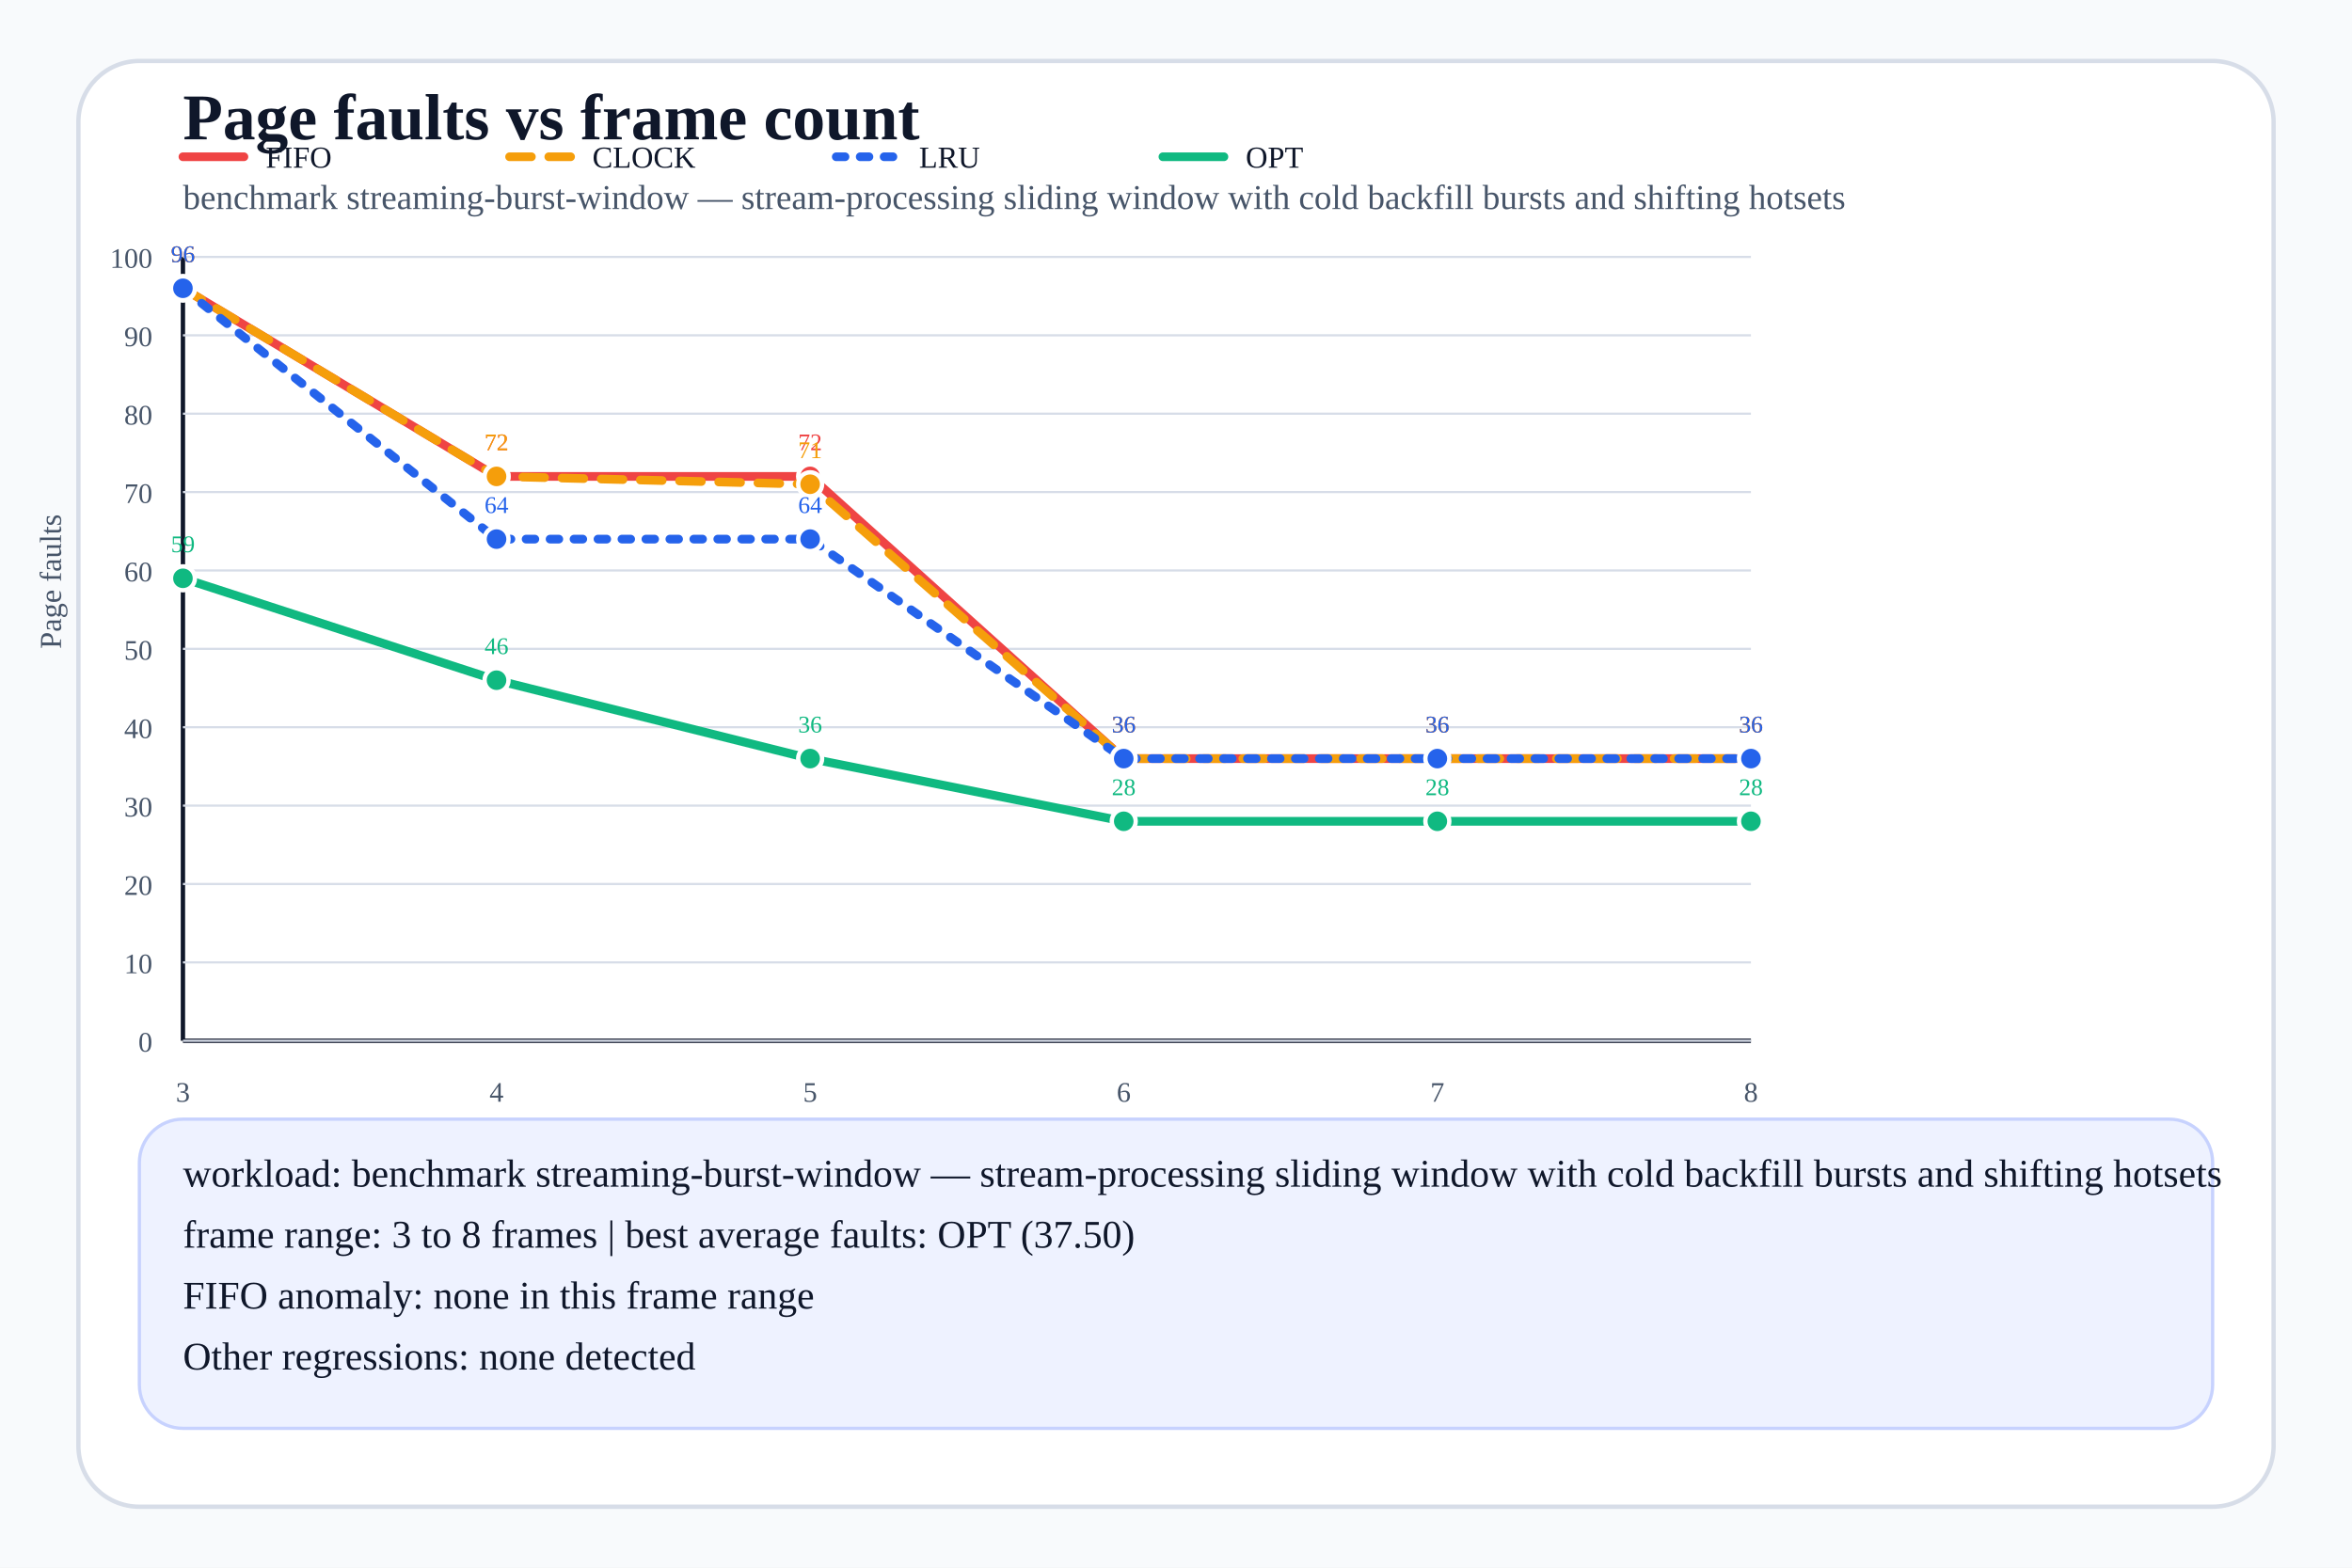
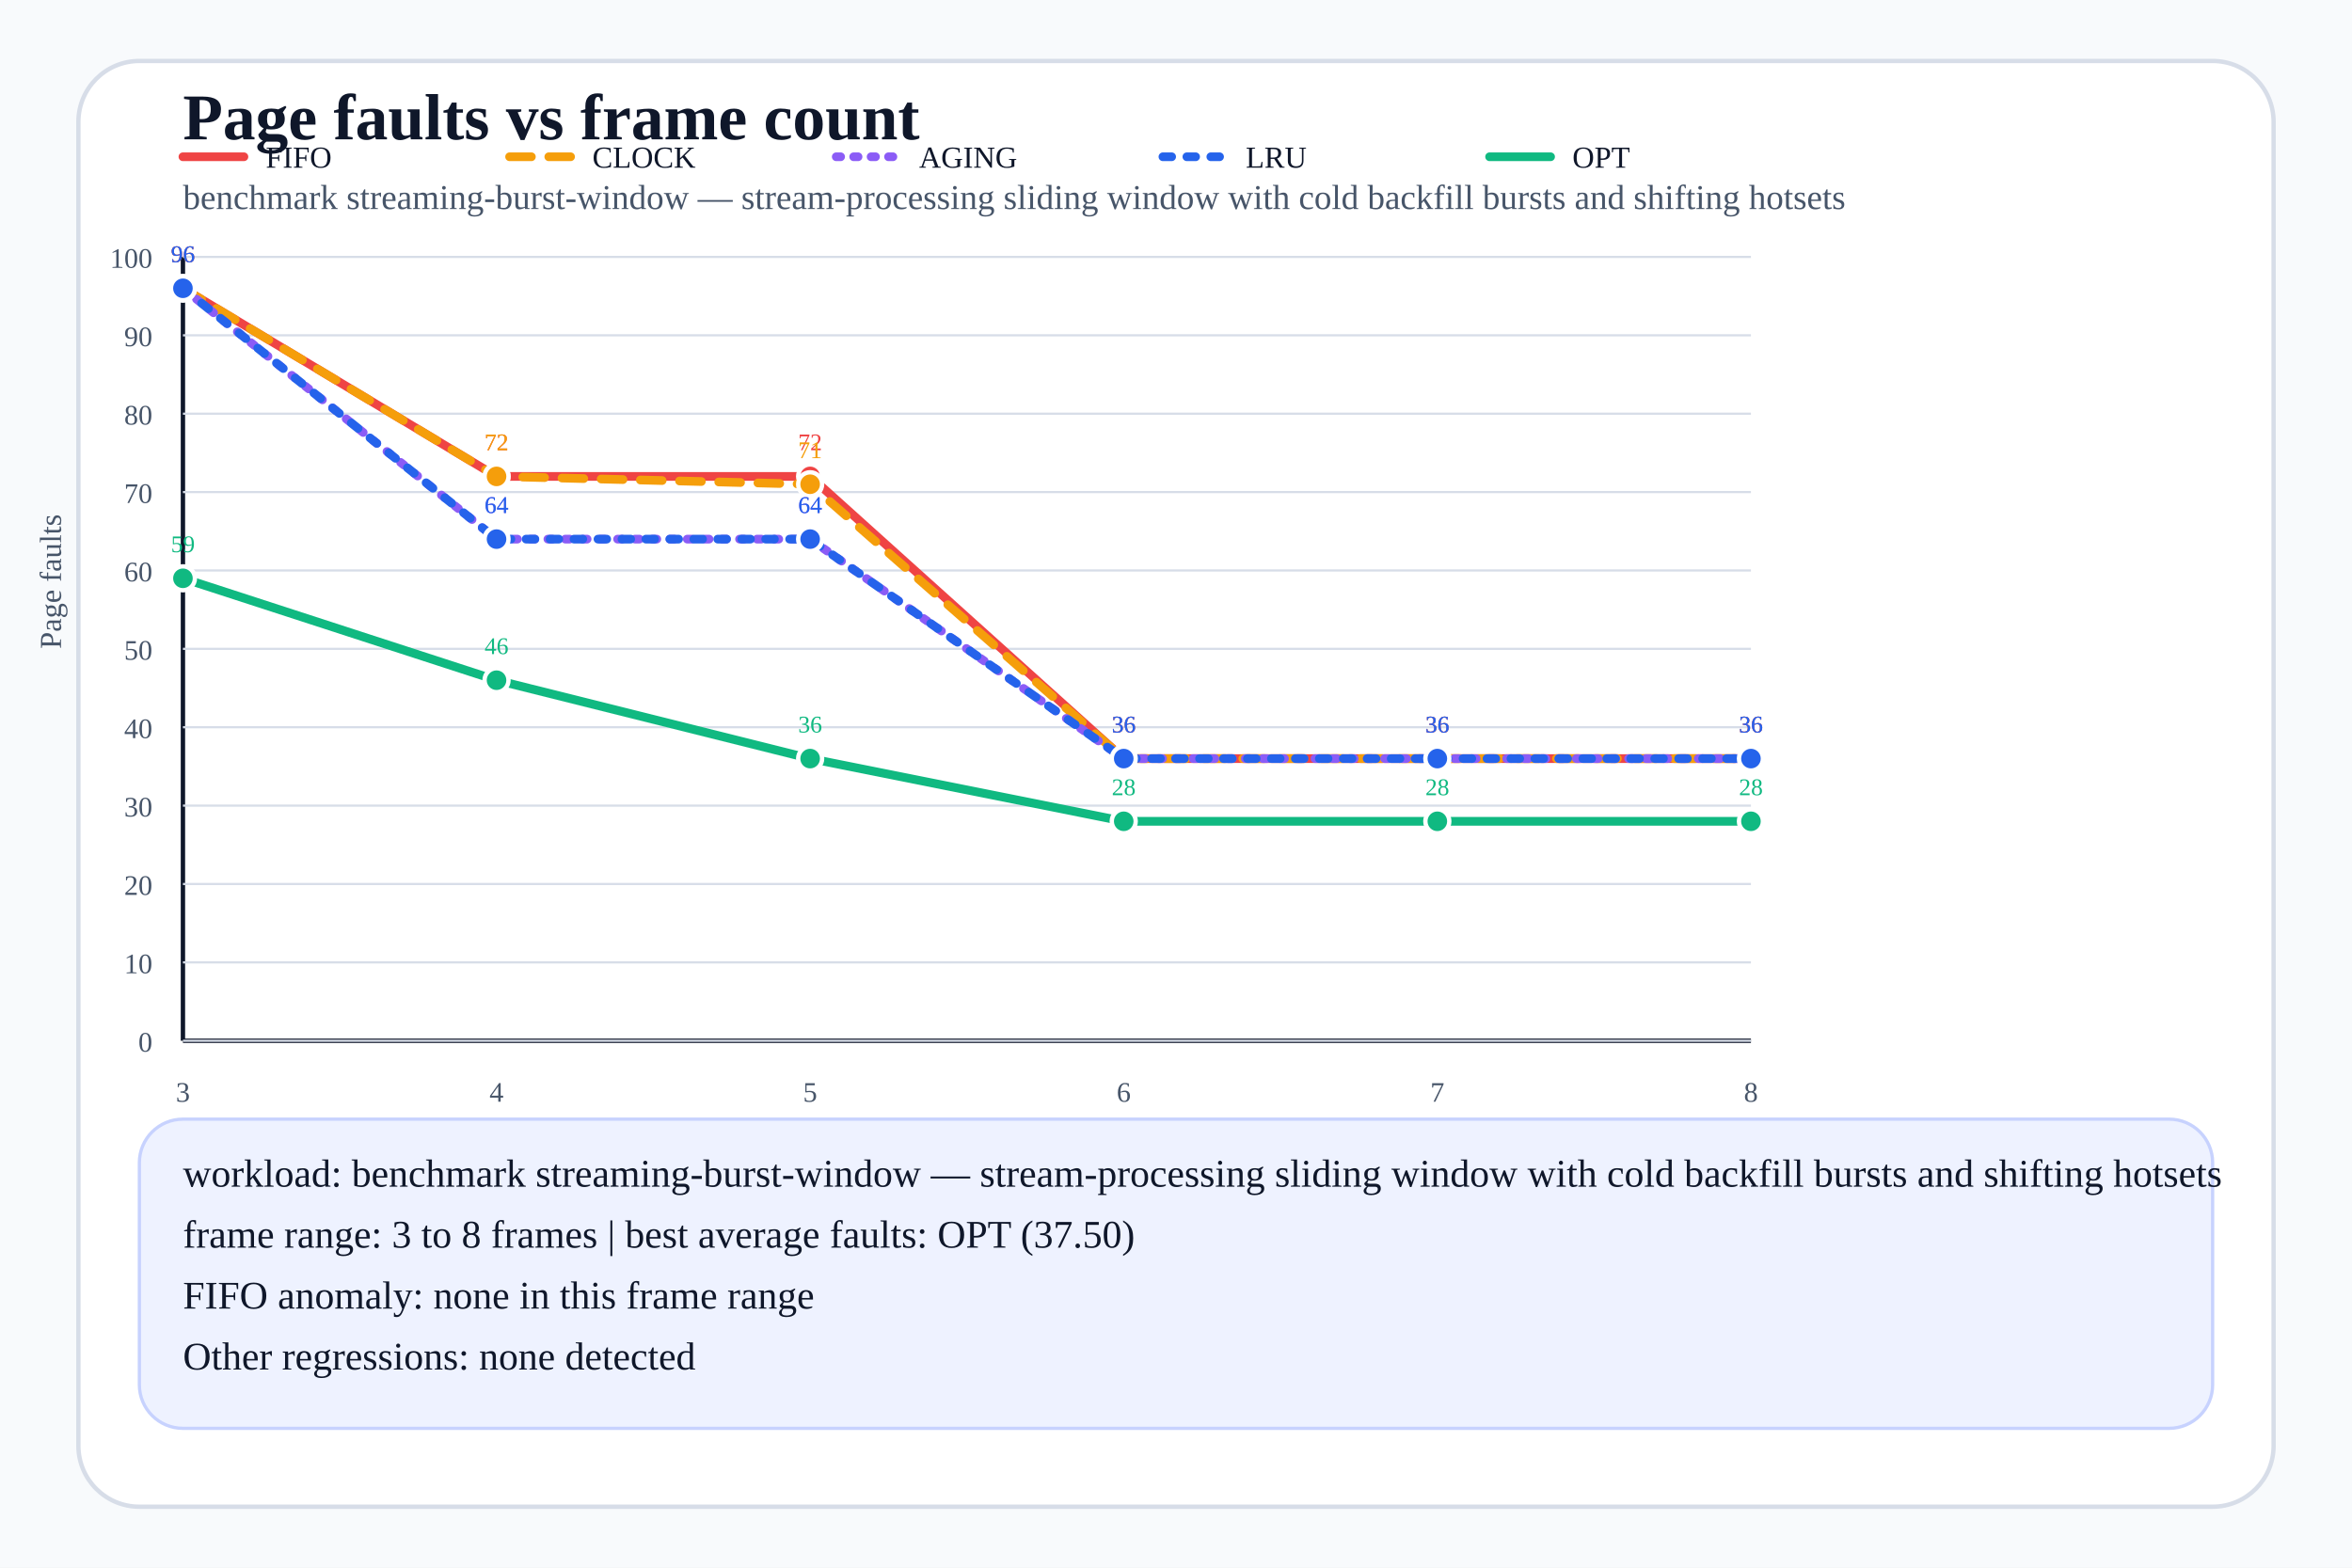
<svg xmlns="http://www.w3.org/2000/svg" width="1080" height="720" viewBox="0 0 1080 720" role="img" aria-labelledby="page-replacement-streaming-burst-window-title page-replacement-streaming-burst-window-desc">
  <rect width="100%" height="100%" fill="#f8fafc" />
  <rect x="36" y="28" width="1008" height="664" rx="28" fill="#ffffff" stroke="#d7dde8" stroke-width="2" />
  <text x="84" y="64" font-size="30" font-weight="700" fill="#0f172a">Page faults vs frame count</text>
  <text x="84" y="96" font-size="16" fill="#475569">benchmark streaming-burst-window — stream-processing sliding window with cold backfill bursts and shifting hotsets</text>
  <line x1="84" y1="72" x2="112" y2="72" stroke="#ef4444" stroke-width="4" stroke-linecap="round" />
  <text x="122" y="77" font-size="14" fill="#0f172a">FIFO</text>
  <line x1="234" y1="72" x2="262" y2="72" stroke="#f59e0b" stroke-width="4" stroke-linecap="round" stroke-dasharray="10 8" />
  <text x="272" y="77" font-size="14" fill="#0f172a">CLOCK</text>
-   <line x1="384" y1="72" x2="412" y2="72" stroke="#2563eb" stroke-width="4" stroke-linecap="round" stroke-dasharray="4 7" />
-   <text x="422" y="77" font-size="14" fill="#0f172a">LRU</text>
-   <line x1="534" y1="72" x2="562" y2="72" stroke="#10b981" stroke-width="4" stroke-linecap="round" />
-   <text x="572" y="77" font-size="14" fill="#0f172a">OPT</text>
+   <line x1="384" y1="72" x2="412" y2="72" stroke="#8b5cf6" stroke-width="4" stroke-linecap="round" stroke-dasharray="2 6" />
+   <text x="422" y="77" font-size="14" fill="#0f172a">AGING</text>
+   <line x1="534" y1="72" x2="562" y2="72" stroke="#2563eb" stroke-width="4" stroke-linecap="round" stroke-dasharray="4 7" />
+   <text x="572" y="77" font-size="14" fill="#0f172a">LRU</text>
+   <line x1="684" y1="72" x2="712" y2="72" stroke="#10b981" stroke-width="4" stroke-linecap="round" />
+   <text x="722" y="77" font-size="14" fill="#0f172a">OPT</text>
  <line x1="84" y1="118" x2="84" y2="478" stroke="#0f172a" stroke-width="2" />
  <line x1="84" y1="478" x2="804" y2="478" stroke="#0f172a" stroke-width="2" />
  <line x1="84" y1="478.00" x2="804" y2="478.00" stroke="#d7dde8" stroke-width="1" />
  <text x="70" y="483.00" font-size="13" text-anchor="end" fill="#475569">0</text>
  <line x1="84" y1="442.00" x2="804" y2="442.00" stroke="#d7dde8" stroke-width="1" />
  <text x="70" y="447.00" font-size="13" text-anchor="end" fill="#475569">10</text>
  <line x1="84" y1="406.00" x2="804" y2="406.00" stroke="#d7dde8" stroke-width="1" />
  <text x="70" y="411.00" font-size="13" text-anchor="end" fill="#475569">20</text>
  <line x1="84" y1="370.00" x2="804" y2="370.00" stroke="#d7dde8" stroke-width="1" />
  <text x="70" y="375.00" font-size="13" text-anchor="end" fill="#475569">30</text>
  <line x1="84" y1="334.00" x2="804" y2="334.00" stroke="#d7dde8" stroke-width="1" />
  <text x="70" y="339.00" font-size="13" text-anchor="end" fill="#475569">40</text>
  <line x1="84" y1="298.00" x2="804" y2="298.00" stroke="#d7dde8" stroke-width="1" />
  <text x="70" y="303.00" font-size="13" text-anchor="end" fill="#475569">50</text>
  <line x1="84" y1="262.00" x2="804" y2="262.00" stroke="#d7dde8" stroke-width="1" />
  <text x="70" y="267.00" font-size="13" text-anchor="end" fill="#475569">60</text>
  <line x1="84" y1="226.00" x2="804" y2="226.00" stroke="#d7dde8" stroke-width="1" />
  <text x="70" y="231.00" font-size="13" text-anchor="end" fill="#475569">70</text>
  <line x1="84" y1="190.00" x2="804" y2="190.00" stroke="#d7dde8" stroke-width="1" />
  <text x="70" y="195.00" font-size="13" text-anchor="end" fill="#475569">80</text>
  <line x1="84" y1="154.00" x2="804" y2="154.00" stroke="#d7dde8" stroke-width="1" />
  <text x="70" y="159.00" font-size="13" text-anchor="end" fill="#475569">90</text>
  <line x1="84" y1="118.00" x2="804" y2="118.00" stroke="#d7dde8" stroke-width="1" />
  <text x="70" y="123.00" font-size="13" text-anchor="end" fill="#475569">100</text>
  <text x="84.00" y="506" font-size="13" text-anchor="middle" fill="#475569">3</text>
  <text x="228.00" y="506" font-size="13" text-anchor="middle" fill="#475569">4</text>
  <text x="372.00" y="506" font-size="13" text-anchor="middle" fill="#475569">5</text>
  <text x="516.00" y="506" font-size="13" text-anchor="middle" fill="#475569">6</text>
  <text x="660.00" y="506" font-size="13" text-anchor="middle" fill="#475569">7</text>
  <text x="804.00" y="506" font-size="13" text-anchor="middle" fill="#475569">8</text>
  <text x="444.00" y="534" font-size="14" text-anchor="middle" fill="#475569">Frames</text>
  <text x="28" y="298.00" font-size="14" fill="#475569" transform="rotate(-90 28 298.00)">Page faults</text>
  <polyline fill="none" stroke="#ef4444" stroke-width="4" stroke-linecap="round" stroke-linejoin="round" points="84.00,132.40 228.00,218.80 372.00,218.80 516.00,348.40 660.00,348.40 804.00,348.40" />
  <circle cx="84.00" cy="132.40" r="5.5" fill="#ef4444" stroke="#ffffff" stroke-width="2" />
  <text x="84.00" y="120.40" font-size="11" text-anchor="middle" fill="#ef4444">96</text>
  <circle cx="228.00" cy="218.80" r="5.5" fill="#ef4444" stroke="#ffffff" stroke-width="2" />
  <text x="228.00" y="206.80" font-size="11" text-anchor="middle" fill="#ef4444">72</text>
  <circle cx="372.00" cy="218.80" r="5.5" fill="#ef4444" stroke="#ffffff" stroke-width="2" />
  <text x="372.00" y="206.80" font-size="11" text-anchor="middle" fill="#ef4444">72</text>
  <circle cx="516.00" cy="348.40" r="5.5" fill="#ef4444" stroke="#ffffff" stroke-width="2" />
  <text x="516.00" y="336.40" font-size="11" text-anchor="middle" fill="#ef4444">36</text>
  <circle cx="660.00" cy="348.40" r="5.5" fill="#ef4444" stroke="#ffffff" stroke-width="2" />
  <text x="660.00" y="336.40" font-size="11" text-anchor="middle" fill="#ef4444">36</text>
  <circle cx="804.00" cy="348.40" r="5.5" fill="#ef4444" stroke="#ffffff" stroke-width="2" />
  <text x="804.00" y="336.40" font-size="11" text-anchor="middle" fill="#ef4444">36</text>
  <polyline fill="none" stroke="#f59e0b" stroke-width="4" stroke-linecap="round" stroke-linejoin="round" points="84.00,132.40 228.00,218.80 372.00,222.40 516.00,348.40 660.00,348.40 804.00,348.40" stroke-dasharray="10 8" />
  <circle cx="84.00" cy="132.40" r="5.5" fill="#f59e0b" stroke="#ffffff" stroke-width="2" />
  <text x="84.00" y="120.40" font-size="11" text-anchor="middle" fill="#f59e0b">96</text>
  <circle cx="228.00" cy="218.80" r="5.5" fill="#f59e0b" stroke="#ffffff" stroke-width="2" />
  <text x="228.00" y="206.80" font-size="11" text-anchor="middle" fill="#f59e0b">72</text>
  <circle cx="372.00" cy="222.40" r="5.5" fill="#f59e0b" stroke="#ffffff" stroke-width="2" />
  <text x="372.00" y="210.40" font-size="11" text-anchor="middle" fill="#f59e0b">71</text>
  <circle cx="516.00" cy="348.40" r="5.5" fill="#f59e0b" stroke="#ffffff" stroke-width="2" />
  <text x="516.00" y="336.40" font-size="11" text-anchor="middle" fill="#f59e0b">36</text>
  <circle cx="660.00" cy="348.40" r="5.5" fill="#f59e0b" stroke="#ffffff" stroke-width="2" />
  <text x="660.00" y="336.40" font-size="11" text-anchor="middle" fill="#f59e0b">36</text>
  <circle cx="804.00" cy="348.40" r="5.5" fill="#f59e0b" stroke="#ffffff" stroke-width="2" />
  <text x="804.00" y="336.40" font-size="11" text-anchor="middle" fill="#f59e0b">36</text>
+   <polyline fill="none" stroke="#8b5cf6" stroke-width="4" stroke-linecap="round" stroke-linejoin="round" points="84.00,132.40 228.00,247.60 372.00,247.60 516.00,348.40 660.00,348.40 804.00,348.40" stroke-dasharray="2 6" />
+   <circle cx="84.00" cy="132.40" r="5.5" fill="#8b5cf6" stroke="#ffffff" stroke-width="2" />
+   <text x="84.00" y="120.40" font-size="11" text-anchor="middle" fill="#8b5cf6">96</text>
+   <circle cx="228.00" cy="247.60" r="5.5" fill="#8b5cf6" stroke="#ffffff" stroke-width="2" />
+   <text x="228.00" y="235.60" font-size="11" text-anchor="middle" fill="#8b5cf6">64</text>
+   <circle cx="372.00" cy="247.60" r="5.5" fill="#8b5cf6" stroke="#ffffff" stroke-width="2" />
+   <text x="372.00" y="235.60" font-size="11" text-anchor="middle" fill="#8b5cf6">64</text>
+   <circle cx="516.00" cy="348.40" r="5.5" fill="#8b5cf6" stroke="#ffffff" stroke-width="2" />
+   <text x="516.00" y="336.40" font-size="11" text-anchor="middle" fill="#8b5cf6">36</text>
+   <circle cx="660.00" cy="348.40" r="5.5" fill="#8b5cf6" stroke="#ffffff" stroke-width="2" />
+   <text x="660.00" y="336.40" font-size="11" text-anchor="middle" fill="#8b5cf6">36</text>
+   <circle cx="804.00" cy="348.40" r="5.5" fill="#8b5cf6" stroke="#ffffff" stroke-width="2" />
+   <text x="804.00" y="336.40" font-size="11" text-anchor="middle" fill="#8b5cf6">36</text>
  <polyline fill="none" stroke="#2563eb" stroke-width="4" stroke-linecap="round" stroke-linejoin="round" points="84.00,132.40 228.00,247.60 372.00,247.60 516.00,348.40 660.00,348.40 804.00,348.40" stroke-dasharray="4 7" />
  <circle cx="84.00" cy="132.40" r="5.5" fill="#2563eb" stroke="#ffffff" stroke-width="2" />
  <text x="84.00" y="120.40" font-size="11" text-anchor="middle" fill="#2563eb">96</text>
  <circle cx="228.00" cy="247.60" r="5.5" fill="#2563eb" stroke="#ffffff" stroke-width="2" />
  <text x="228.00" y="235.60" font-size="11" text-anchor="middle" fill="#2563eb">64</text>
  <circle cx="372.00" cy="247.60" r="5.5" fill="#2563eb" stroke="#ffffff" stroke-width="2" />
  <text x="372.00" y="235.60" font-size="11" text-anchor="middle" fill="#2563eb">64</text>
  <circle cx="516.00" cy="348.40" r="5.5" fill="#2563eb" stroke="#ffffff" stroke-width="2" />
  <text x="516.00" y="336.40" font-size="11" text-anchor="middle" fill="#2563eb">36</text>
  <circle cx="660.00" cy="348.40" r="5.5" fill="#2563eb" stroke="#ffffff" stroke-width="2" />
  <text x="660.00" y="336.40" font-size="11" text-anchor="middle" fill="#2563eb">36</text>
  <circle cx="804.00" cy="348.40" r="5.5" fill="#2563eb" stroke="#ffffff" stroke-width="2" />
  <text x="804.00" y="336.40" font-size="11" text-anchor="middle" fill="#2563eb">36</text>
  <polyline fill="none" stroke="#10b981" stroke-width="4" stroke-linecap="round" stroke-linejoin="round" points="84.00,265.60 228.00,312.40 372.00,348.40 516.00,377.20 660.00,377.20 804.00,377.20" />
  <circle cx="84.00" cy="265.60" r="5.5" fill="#10b981" stroke="#ffffff" stroke-width="2" />
  <text x="84.00" y="253.60" font-size="11" text-anchor="middle" fill="#10b981">59</text>
  <circle cx="228.00" cy="312.40" r="5.5" fill="#10b981" stroke="#ffffff" stroke-width="2" />
  <text x="228.00" y="300.40" font-size="11" text-anchor="middle" fill="#10b981">46</text>
  <circle cx="372.00" cy="348.40" r="5.5" fill="#10b981" stroke="#ffffff" stroke-width="2" />
  <text x="372.00" y="336.40" font-size="11" text-anchor="middle" fill="#10b981">36</text>
  <circle cx="516.00" cy="377.20" r="5.5" fill="#10b981" stroke="#ffffff" stroke-width="2" />
  <text x="516.00" y="365.20" font-size="11" text-anchor="middle" fill="#10b981">28</text>
  <circle cx="660.00" cy="377.20" r="5.5" fill="#10b981" stroke="#ffffff" stroke-width="2" />
  <text x="660.00" y="365.20" font-size="11" text-anchor="middle" fill="#10b981">28</text>
  <circle cx="804.00" cy="377.20" r="5.5" fill="#10b981" stroke="#ffffff" stroke-width="2" />
  <text x="804.00" y="365.20" font-size="11" text-anchor="middle" fill="#10b981">28</text>
  <rect x="64" y="514" width="952" height="142" rx="20" fill="#eef2ff" stroke="#c7d2fe" stroke-width="1.5" />
  <text x="84" y="545" font-size="18" fill="#0f172a">workload: benchmark streaming-burst-window — stream-processing sliding window with cold backfill bursts and shifting hotsets</text>
  <text x="84" y="573" font-size="18" fill="#0f172a">frame range: 3 to 8 frames | best average faults: OPT (37.50)</text>
  <text x="84" y="601" font-size="18" fill="#0f172a">FIFO anomaly: none in this frame range</text>
  <text x="84" y="629" font-size="18" fill="#0f172a">Other regressions: none detected</text>
</svg>
